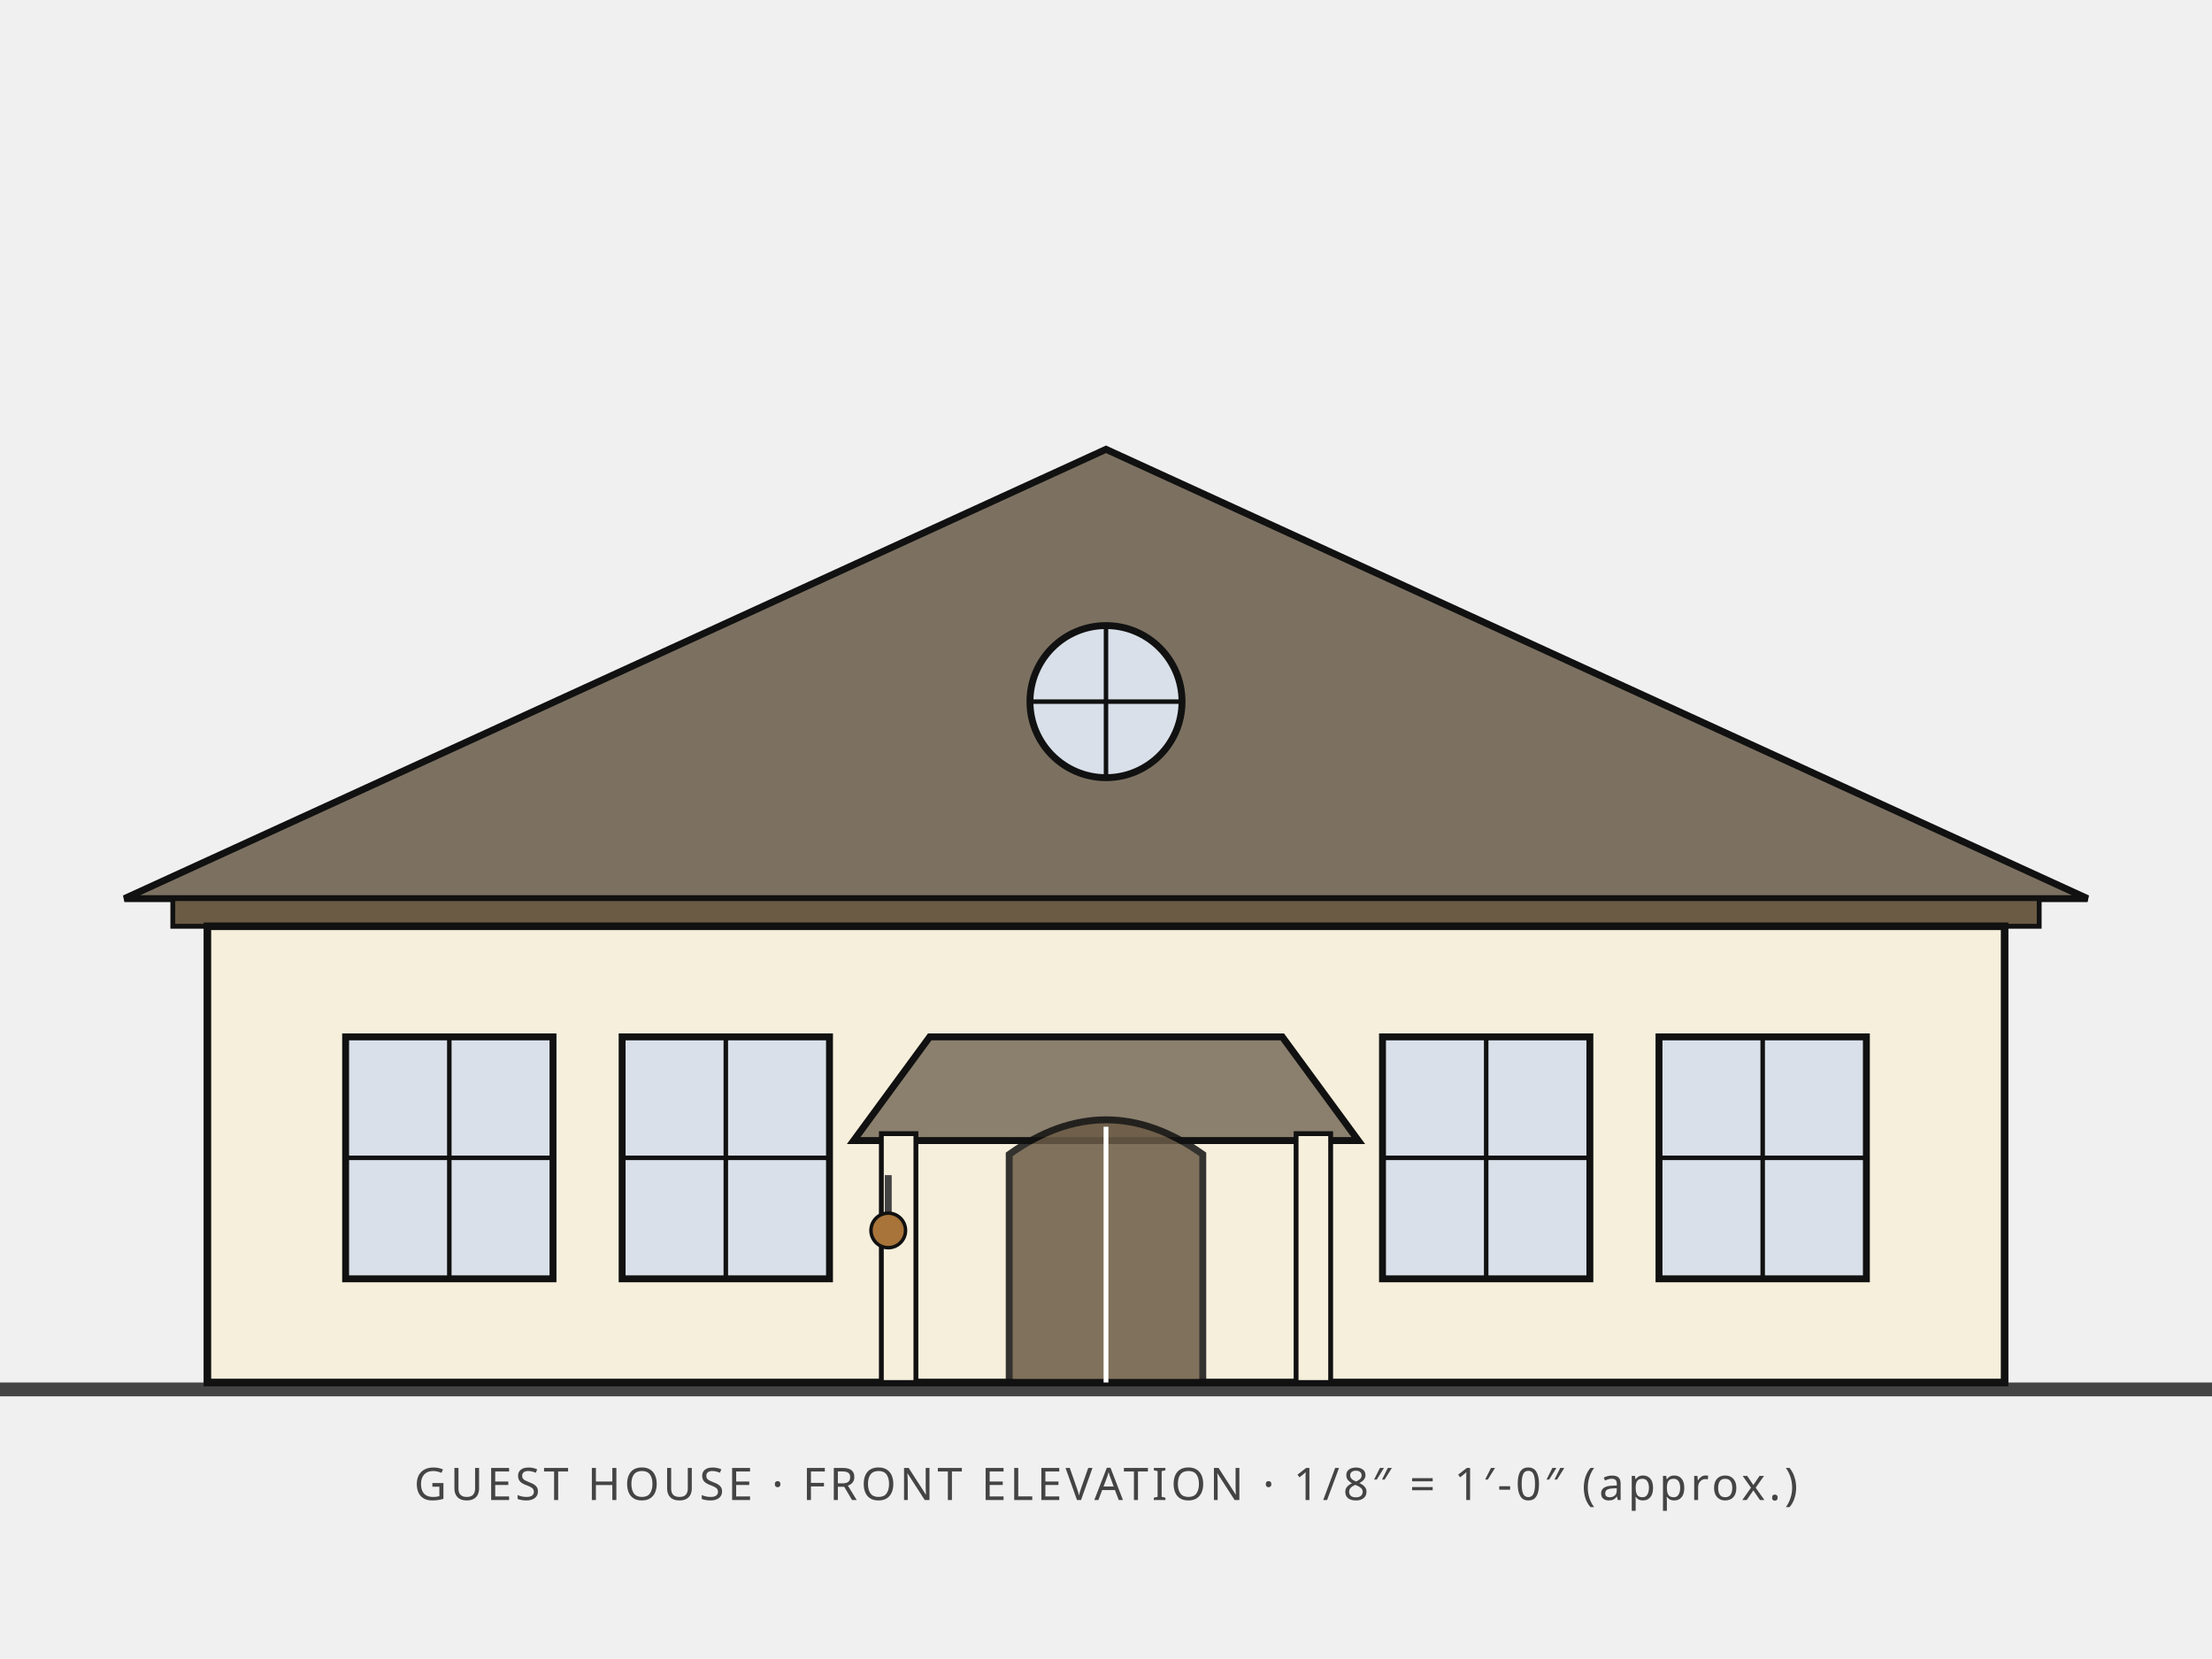
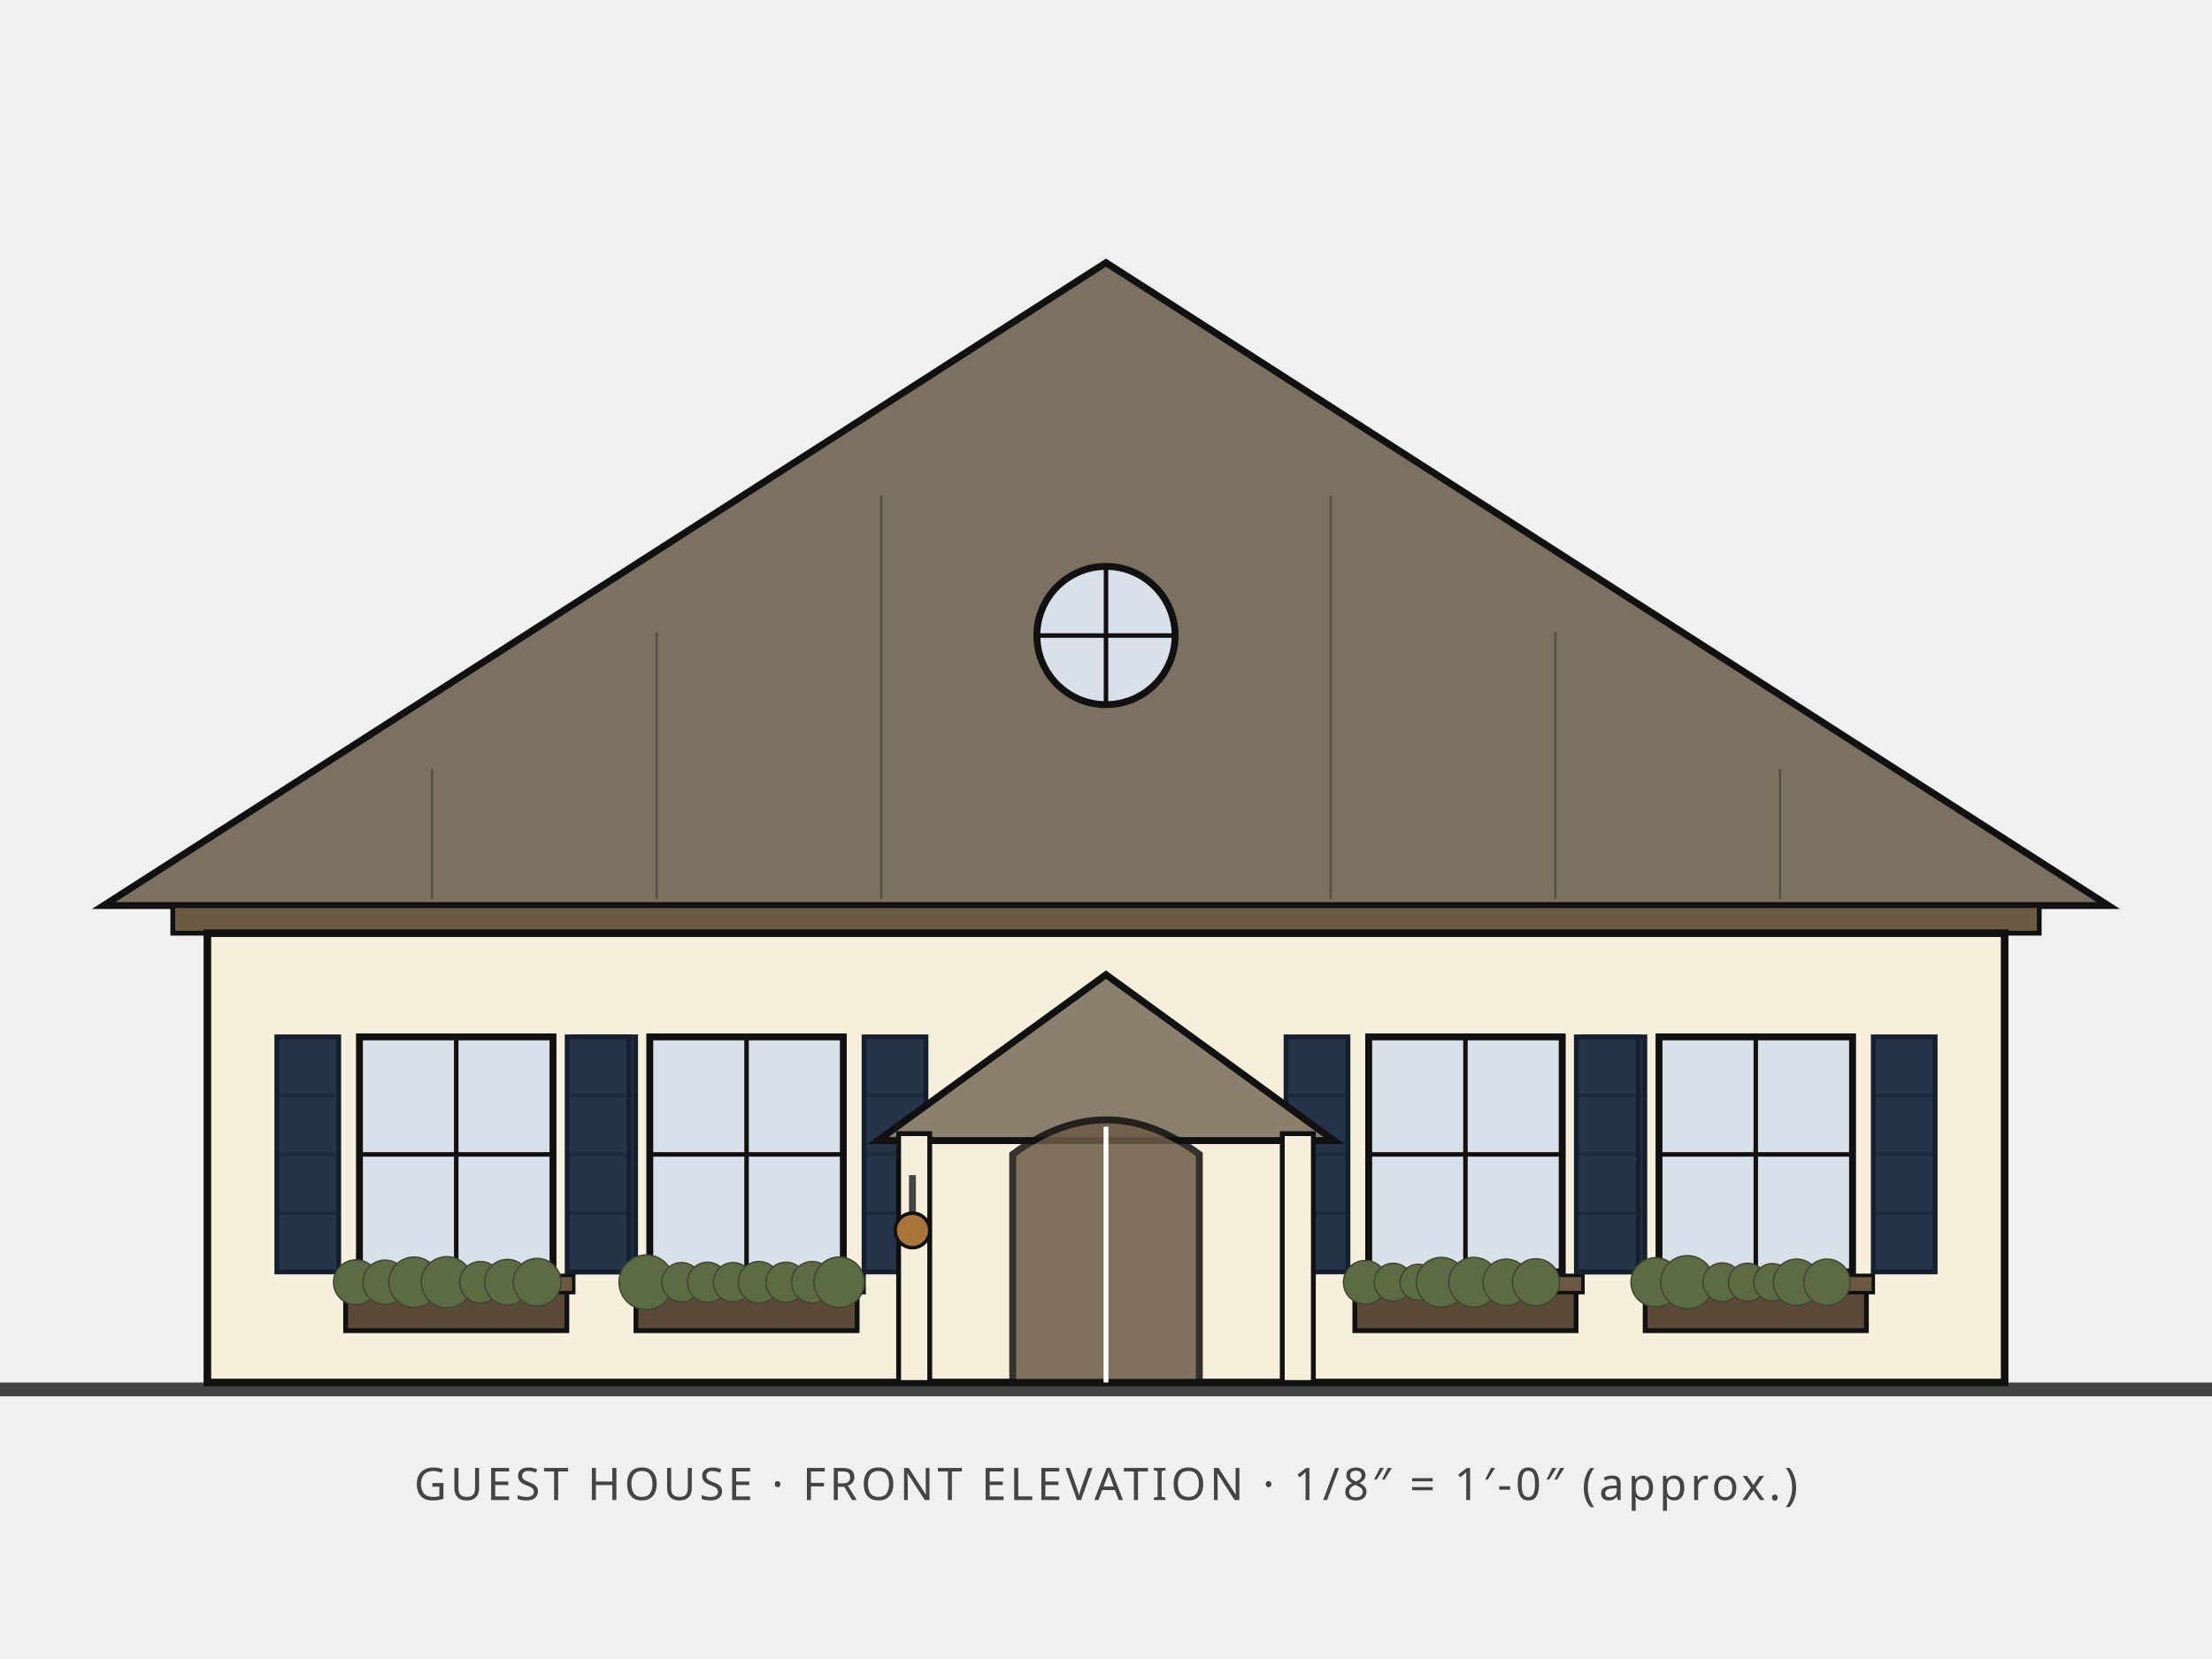
- <svg xmlns="http://www.w3.org/2000/svg" viewBox="0 0 640 480" class="planart elevart" role="img" aria-label="Front elevation of the detached owner’s-quarters guest house: a plain single-story gable roof, one round window in the peak, a small covered entry porch, and an arched front door as the only ornament">
+ <svg xmlns="http://www.w3.org/2000/svg" viewBox="0 0 640 480" class="planart elevart" role="img" aria-label="Front elevation of the detached owner’s-quarters cottage: a steep plain gable roof, one round window in the peak, shutters and flower boxes on every window, a small covered entry porch, and an arched front door">
  <style>svg.planart,svg.elevart{ background:#FFFFFF; }
.wall{ fill:#F6EFDC; stroke:#111111; stroke-width:2.4; }
.room-public{ fill:#DCE1E9; }
.room-service{ fill:#E7D9C2; }
.room-guest{ fill:#EADFC5; }
.room-circ{ fill:#FFFFFF; }
.room-bath{ fill:#D9E1E4; }
.room-attic{ fill:#EFE6D2; }
.room-nook{ fill:#E3D8B9; }
.wallline{ stroke:#111111; stroke-width:1.6; }
.kneewall{ fill:none; stroke:#444444; stroke-width:1.2; stroke-dasharray:5 4; }
.doorcut{ stroke:#F6EFDC; stroke-width:3; }
.doorarc{ fill:none; stroke:#444444; stroke-width:1; }
.archcut{ stroke:#DCE1E9; stroke-width:3; stroke-dasharray:1 3; }
.window{ stroke:#3B4A66; stroke-width:3; }
.stairbox{ fill:#F7F7F8; stroke:#111111; stroke-width:1.2; }
.stairstep{ stroke:#444444; stroke-width:1; }
.stairarrow{ fill:#444444; }
.compass{ fill:none; stroke:#444444; stroke-width:1; }
.compass-needle{ fill:#A8743A; }
.scalebar{ stroke:#111111; stroke-width:1.2; }
.dimline{ stroke:#767676; stroke-width:1; }
.dimtick{ stroke:#767676; stroke-width:1; }
.lbl,.lbl-room,.lbl-room-sm,.lbl-dim,.lbl-dim-sm,.lbl-tiny{ font-family:'Josefin Sans',Futura,sans-serif; fill:#111111; }
.lbl-room{ font-size:9.5px; letter-spacing:.04em; font-weight:600; }
.lbl-room-sm{ font-size:7.6px; letter-spacing:.03em; font-weight:600; }
.lbl-dim{ font-size:8px; fill:#444444; letter-spacing:.03em; }
.lbl-dim-sm{ font-size:6.6px; fill:#444444; letter-spacing:.02em; }
.lbl-tiny{ font-size:5.6px; fill:#767676; font-style:italic; }
.ground-line{ fill:#444444; }
.roof-main{ fill:#7C7161; stroke:#111111; stroke-width:2; }
.roof-upper{ fill:#8B806E; stroke:#111111; stroke-width:2; }
.roof-dormer{ fill:#8B806E; stroke:#111111; stroke-width:2; }
.roof-course{ stroke:#111111; stroke-width:.7; opacity:.35; }
.ridge-line{ stroke:#111111; stroke-width:1.4; }
.chimney{ fill:#D8CBAE; stroke:#111111; stroke-width:1.6; }
.chimney-cap{ fill:#6B5B45; stroke:#111111; stroke-width:1; }
.dormer-wall{ fill:#F6EFDC; stroke:#111111; stroke-width:2; }
.cornice{ fill:#6B5B45; stroke:#111111; stroke-width:1.4; }
.cordon{ fill:#A8743A; stroke:#111111; stroke-width:1.2; opacity:.85; }
.wall-upper{ fill:#F6EFDC; stroke:#111111; stroke-width:2.2; }
.win-frame{ fill:#D9E0E9; stroke:#111111; stroke-width:2; }
.win-bar{ stroke:#111111; stroke-width:1.3; }
.win-bar-thin{ stroke:#111111; stroke-width:.9; }
.rail{ stroke:#111111; stroke-width:1.6; fill:none; }
.rail-thin{ stroke:#444444; stroke-width:1; }
.pilaster{ fill:#F6EFDC; stroke:#111111; stroke-width:1.4; }
.pilaster-cap{ fill:#F6EFDC; stroke:#111111; stroke-width:1.2; }
.sconce-arm{ stroke:#444444; stroke-width:2; }
.sconce-lamp{ fill:#A8743A; stroke:#111111; stroke-width:1; }
.stone-line{ stroke:#444444; stroke-width:1; opacity:.55; }
.stone-line-faint{ stroke:#444444; stroke-width:.6; opacity:.3; }
.door{ fill:#6B5B45; stroke:#111111; stroke-width:2; opacity:.85; }
.door-bar{ stroke:#FFFFFF; stroke-width:1.4; }
.door-bar-thin{ stroke:#FFFFFF; stroke-width:1; opacity:.7; }
.cap{ font-family:'Josefin Sans',Futura,sans-serif; font-size:13px; fill:#444444; letter-spacing:.08em; }

.rock-a{ fill:#B9AFA0; stroke:#5C544A; stroke-width:.5; opacity:.95; }
.rock-b{ fill:#8E8A82; stroke:#4C4842; stroke-width:.5; opacity:.95; }
.rock-c{ fill:#6E7A80; stroke:#3E464A; stroke-width:.5; opacity:.95; }
.rock-outline{ fill:none; stroke:#111111; stroke-width:2; }

.planter-box{ fill:#5B4A38; stroke:#111111; stroke-width:1.4; }
.planter-rim{ fill:#6B5842; stroke:#111111; stroke-width:1; }
.planter-leaf{ fill:#5C6B44; stroke:#3C4630; stroke-width:.4; }

.awning-fascia{ fill:#26344A; stroke:#14202F; stroke-width:1.8; }
.awning-top{ fill:#33455F; stroke:#14202F; stroke-width:1.4; }
.awning-underside{ fill:#131C28; opacity:.55; }
.awning-stripe{ stroke:#3E5878; stroke-width:2; opacity:.7; }
.awning-bracket{ stroke:#8B806E; stroke-width:1.8; }
.awning-text{ font-family:'Cormorant Garamond',Georgia,serif; font-weight:600; letter-spacing:.13em; fill:#E4C583; }
.awning-rule{ stroke:#E4C583; stroke-width:1; opacity:.8; }

.site-boundary{ fill:none; stroke:#767676; stroke-width:1; stroke-dasharray:3 2; }
.site-inn{ fill:#E7D9C2; stroke:#111111; stroke-width:1.4; }
.site-gh{ fill:#EADFC5; stroke:#111111; stroke-width:1.4; }
- .site-drive{ stroke:#767676; stroke-width:2; stroke-dasharray:1 2.5; }</style>
+ .site-drive{ stroke:#767676; stroke-width:2; stroke-dasharray:1 2.5; }
+ 
+ .shutter{ fill:#26344A; stroke:#14202F; stroke-width:1.4; }
+ .shutter-slat{ stroke:#14202F; stroke-width:1; opacity:.5; }</style>
  <rect x="0" y="400" width="640" height="4" class="ground-line" />
-   <polygon points="36,260 320.0,130 604,260" class="roof-main" />
-   <line x1="36" y1="260" x2="604" y2="260" class="ridge-line" />
-   <circle cx="320.0" cy="203.0" r="22" class="win-frame" />
-   <line x1="298.0" y1="203.0" x2="342.0" y2="203.0" class="win-bar" />
-   <line x1="320.0" y1="181.0" x2="320.0" y2="225.0" class="win-bar" />
-   <rect x="50" y="260" width="540" height="8" class="cornice" />
-   <rect x="60" y="268" width="520" height="132" class="wall-upper" />
-   <rect x="100.0" y="300.0" width="60.0" height="70.0" class="win-frame" />
-   <line x1="130.0" y1="300.0" x2="130.0" y2="370.0" class="win-bar" />
-   <line x1="100.0" y1="335.0" x2="160.0" y2="335.0" class="win-bar" />
-   <rect x="180.0" y="300.0" width="60.0" height="70.0" class="win-frame" />
-   <line x1="210.0" y1="300.0" x2="210.0" y2="370.0" class="win-bar" />
-   <line x1="180.0" y1="335.0" x2="240.0" y2="335.0" class="win-bar" />
-   <rect x="400.0" y="300.0" width="60.0" height="70.0" class="win-frame" />
-   <line x1="430.0" y1="300.0" x2="430.0" y2="370.0" class="win-bar" />
-   <line x1="400.0" y1="335.0" x2="460.0" y2="335.0" class="win-bar" />
-   <rect x="480.0" y="300.0" width="60.0" height="70.0" class="win-frame" />
-   <line x1="510.0" y1="300.0" x2="510.0" y2="370.0" class="win-bar" />
-   <line x1="480.0" y1="335.0" x2="540.0" y2="335.0" class="win-bar" />
-   <polygon points="247.0,330 269.0,300 371.0,300 393.0,330" class="roof-upper" />
-   <rect x="255.0" y="328" width="10" height="72" class="pilaster" />
-   <rect x="375.0" y="328" width="10" height="72" class="pilaster" />
-   <path d="M 292.0 400 L 292.0 334 Q 320.0 314 348.0 334 L 348.0 400 Z" class="door" />
+   <polygon points="30,262 320.0,76 610,262" class="roof-main" />
+   <line x1="30" y1="262" x2="610" y2="262" class="ridge-line" />
+   <line x1="125.0" y1="260.0" x2="125.0" y2="222.5" class="roof-course" />
+   <line x1="515.0" y1="260.0" x2="515.0" y2="222.5" class="roof-course" />
+   <line x1="190.0" y1="260.0" x2="190.0" y2="182.9" class="roof-course" />
+   <line x1="450.0" y1="260.0" x2="450.0" y2="182.9" class="roof-course" />
+   <line x1="255.0" y1="260.0" x2="255.0" y2="143.4" class="roof-course" />
+   <line x1="385.0" y1="260.0" x2="385.0" y2="143.4" class="roof-course" />
+   <circle cx="320.0" cy="183.88" r="20" class="win-frame" />
+   <line x1="300.0" y1="183.88" x2="340.0" y2="183.88" class="win-bar" />
+   <line x1="320.0" y1="163.88" x2="320.0" y2="203.88" class="win-bar" />
+   <rect x="50" y="262" width="540" height="8" class="cornice" />
+   <rect x="60" y="270" width="520" height="130" class="wall-upper" />
+   <rect x="104.0" y="300.0" width="56.0" height="68.0" class="win-frame" />
+   <line x1="132.0" y1="300.0" x2="132.0" y2="368.0" class="win-bar" />
+   <line x1="104.0" y1="334.0" x2="160.0" y2="334.0" class="win-bar" />
+   <rect x="80.1" y="300.0" width="17.9" height="68.0" class="shutter" />
+   <line x1="80.1" y1="317.0" x2="98.0" y2="317.0" class="shutter-slat" />
+   <line x1="80.1" y1="334.0" x2="98.0" y2="334.0" class="shutter-slat" />
+   <line x1="80.1" y1="351.0" x2="98.0" y2="351.0" class="shutter-slat" />
+   <rect x="166.0" y="300.0" width="17.9" height="68.0" class="shutter" />
+   <line x1="166.0" y1="317.0" x2="183.9" y2="317.0" class="shutter-slat" />
+   <line x1="166.0" y1="334.0" x2="183.9" y2="334.0" class="shutter-slat" />
+   <line x1="166.0" y1="351.0" x2="183.9" y2="351.0" class="shutter-slat" />
+   <rect x="100.0" y="372.0" width="64.0" height="13.0" class="planter-box" />
+   <rect x="98.0" y="369.0" width="68.0" height="5" class="planter-rim" />
+   <circle cx="103.0" cy="371.0" r="6.5" class="planter-leaf" />
+   <circle cx="111.4" cy="371.0" r="6.4" class="planter-leaf" />
+   <circle cx="119.8" cy="371.0" r="7.3" class="planter-leaf" />
+   <circle cx="129.3" cy="371.0" r="7.4" class="planter-leaf" />
+   <circle cx="139.0" cy="371.0" r="6.0" class="planter-leaf" />
+   <circle cx="146.8" cy="371.0" r="6.6" class="planter-leaf" />
+   <circle cx="155.4" cy="371.0" r="6.9" class="planter-leaf" />
+   <rect x="188.0" y="300.0" width="56.0" height="68.0" class="win-frame" />
+   <line x1="216.0" y1="300.0" x2="216.0" y2="368.0" class="win-bar" />
+   <line x1="188.0" y1="334.0" x2="244.0" y2="334.0" class="win-bar" />
+   <rect x="164.1" y="300.0" width="17.9" height="68.0" class="shutter" />
+   <line x1="164.1" y1="317.0" x2="182.0" y2="317.0" class="shutter-slat" />
+   <line x1="164.1" y1="334.0" x2="182.0" y2="334.0" class="shutter-slat" />
+   <line x1="164.1" y1="351.0" x2="182.0" y2="351.0" class="shutter-slat" />
+   <rect x="250.0" y="300.0" width="17.9" height="68.0" class="shutter" />
+   <line x1="250.0" y1="317.0" x2="267.9" y2="317.0" class="shutter-slat" />
+   <line x1="250.0" y1="334.0" x2="267.9" y2="334.0" class="shutter-slat" />
+   <line x1="250.0" y1="351.0" x2="267.9" y2="351.0" class="shutter-slat" />
+   <rect x="184.0" y="372.0" width="64.0" height="13.0" class="planter-box" />
+   <rect x="182.0" y="369.0" width="68.0" height="5" class="planter-rim" />
+   <circle cx="187.0" cy="371.0" r="7.9" class="planter-leaf" />
+   <circle cx="197.2" cy="371.0" r="5.7" class="planter-leaf" />
+   <circle cx="204.7" cy="371.0" r="5.8" class="planter-leaf" />
+   <circle cx="212.1" cy="371.0" r="5.7" class="planter-leaf" />
+   <circle cx="219.6" cy="371.0" r="6.0" class="planter-leaf" />
+   <circle cx="227.4" cy="371.0" r="5.8" class="planter-leaf" />
+   <circle cx="235.0" cy="371.0" r="6.0" class="planter-leaf" />
+   <circle cx="242.8" cy="371.0" r="7.3" class="planter-leaf" />
+   <rect x="396.0" y="300.0" width="56.0" height="68.0" class="win-frame" />
+   <line x1="424.0" y1="300.0" x2="424.0" y2="368.0" class="win-bar" />
+   <line x1="396.0" y1="334.0" x2="452.0" y2="334.0" class="win-bar" />
+   <rect x="372.1" y="300.0" width="17.9" height="68.0" class="shutter" />
+   <line x1="372.1" y1="317.0" x2="390.0" y2="317.0" class="shutter-slat" />
+   <line x1="372.1" y1="334.0" x2="390.0" y2="334.0" class="shutter-slat" />
+   <line x1="372.1" y1="351.0" x2="390.0" y2="351.0" class="shutter-slat" />
+   <rect x="458.0" y="300.0" width="17.9" height="68.0" class="shutter" />
+   <line x1="458.0" y1="317.0" x2="475.9" y2="317.0" class="shutter-slat" />
+   <line x1="458.0" y1="334.0" x2="475.9" y2="334.0" class="shutter-slat" />
+   <line x1="458.0" y1="351.0" x2="475.9" y2="351.0" class="shutter-slat" />
+   <rect x="392.0" y="372.0" width="64.0" height="13.0" class="planter-box" />
+   <rect x="390.0" y="369.0" width="68.0" height="5" class="planter-rim" />
+   <circle cx="395.0" cy="371.0" r="6.3" class="planter-leaf" />
+   <circle cx="403.1" cy="371.0" r="5.5" class="planter-leaf" />
+   <circle cx="410.3" cy="371.0" r="5.2" class="planter-leaf" />
+   <circle cx="417.0" cy="371.0" r="7.2" class="planter-leaf" />
+   <circle cx="426.4" cy="371.0" r="7.2" class="planter-leaf" />
+   <circle cx="435.8" cy="371.0" r="6.7" class="planter-leaf" />
+   <circle cx="444.4" cy="371.0" r="6.8" class="planter-leaf" />
+   <rect x="480.0" y="300.0" width="56.0" height="68.0" class="win-frame" />
+   <line x1="508.0" y1="300.0" x2="508.0" y2="368.0" class="win-bar" />
+   <line x1="480.0" y1="334.0" x2="536.0" y2="334.0" class="win-bar" />
+   <rect x="456.1" y="300.0" width="17.9" height="68.0" class="shutter" />
+   <line x1="456.1" y1="317.0" x2="474.0" y2="317.0" class="shutter-slat" />
+   <line x1="456.1" y1="334.0" x2="474.0" y2="334.0" class="shutter-slat" />
+   <line x1="456.1" y1="351.0" x2="474.0" y2="351.0" class="shutter-slat" />
+   <rect x="542.0" y="300.0" width="17.9" height="68.0" class="shutter" />
+   <line x1="542.0" y1="317.0" x2="559.9" y2="317.0" class="shutter-slat" />
+   <line x1="542.0" y1="334.0" x2="559.9" y2="334.0" class="shutter-slat" />
+   <line x1="542.0" y1="351.0" x2="559.9" y2="351.0" class="shutter-slat" />
+   <rect x="476.0" y="372.0" width="64.0" height="13.0" class="planter-box" />
+   <rect x="474.0" y="369.0" width="68.0" height="5" class="planter-rim" />
+   <circle cx="479.0" cy="371.0" r="7.1" class="planter-leaf" />
+   <circle cx="488.2" cy="371.0" r="7.7" class="planter-leaf" />
+   <circle cx="498.3" cy="371.0" r="5.6" class="planter-leaf" />
+   <circle cx="505.6" cy="371.0" r="5.5" class="planter-leaf" />
+   <circle cx="512.8" cy="371.0" r="5.4" class="planter-leaf" />
+   <circle cx="519.8" cy="371.0" r="6.7" class="planter-leaf" />
+   <circle cx="528.6" cy="371.0" r="6.7" class="planter-leaf" />
+   <polygon points="254.0,330 320.0,282 386.0,330" class="roof-upper" />
+   <rect x="260.0" y="328" width="9" height="72" class="pilaster" />
+   <rect x="371.0" y="328" width="9" height="72" class="pilaster" />
+   <path d="M 293.0 400 L 293.0 334 Q 320.0 314 347.0 334 L 347.0 400 Z" class="door" />
  <line x1="320.0" y1="400" x2="320.0" y2="326" class="door-bar" />
-   <line x1="257.0" y1="340" x2="257.0" y2="352" class="sconce-arm" />
-   <circle cx="257.0" cy="356" r="5" class="sconce-lamp" />
+   <line x1="264.0" y1="340" x2="264.0" y2="352" class="sconce-arm" />
+   <circle cx="264.0" cy="356" r="5" class="sconce-lamp" />
  <text x="320.0" y="434" class="cap" text-anchor="middle">GUEST HOUSE · FRONT ELEVATION · 1/8″ = 1′-0″ (approx.)</text>
</svg>
